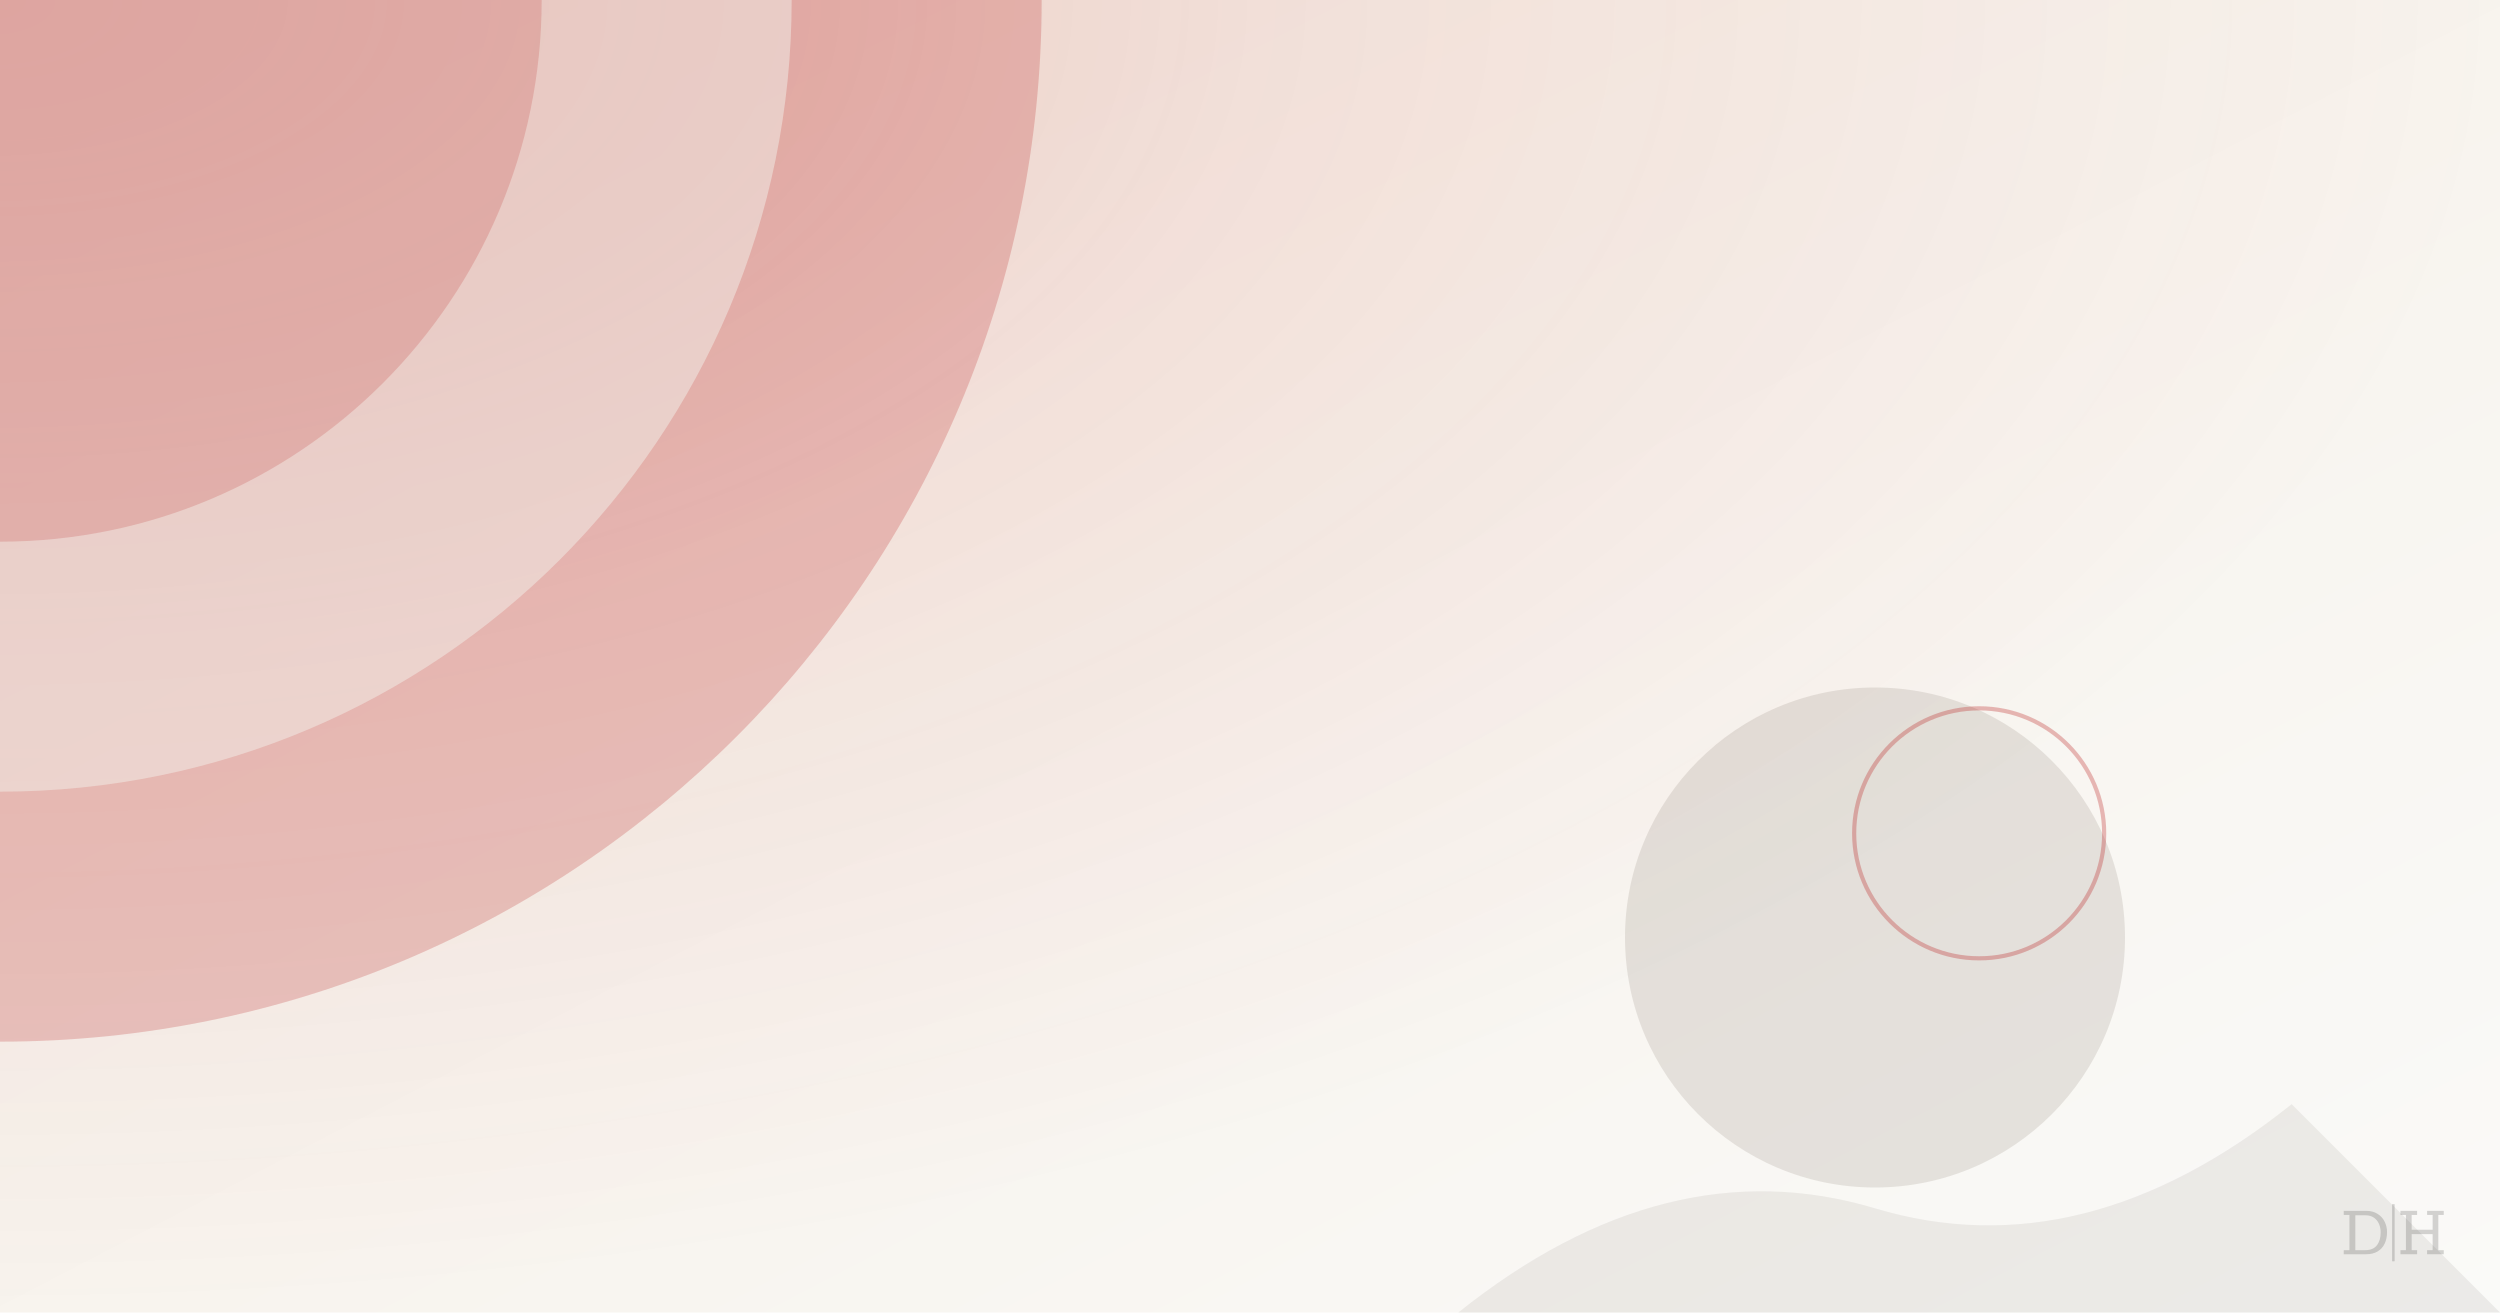
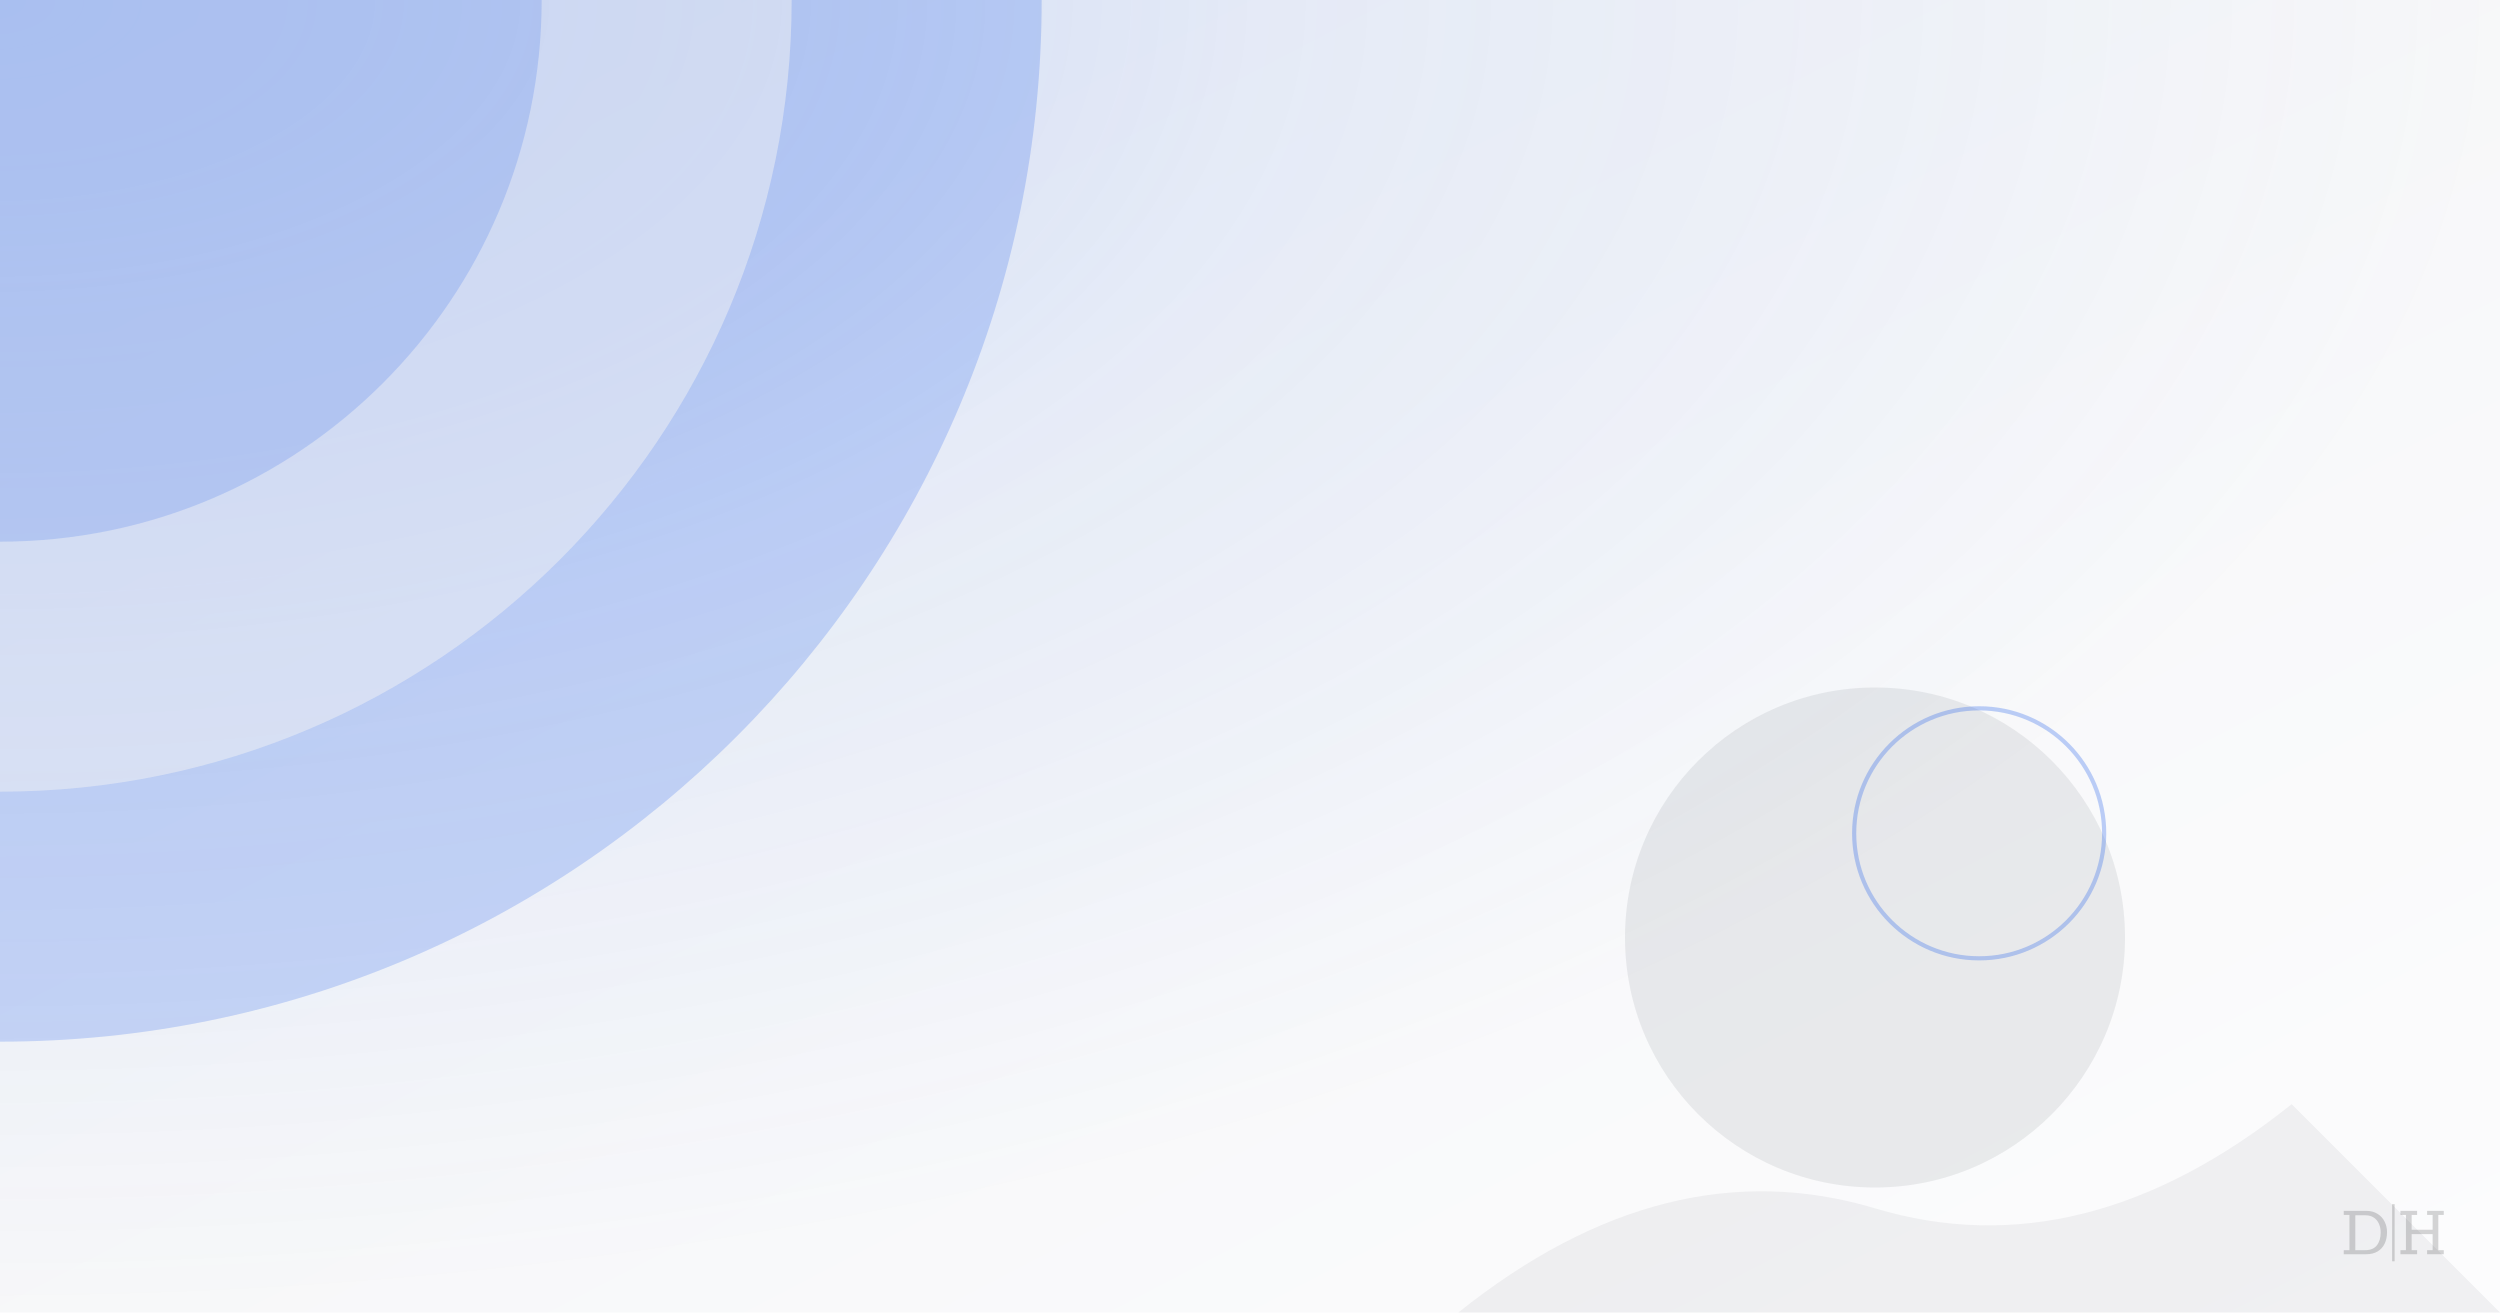
<svg xmlns="http://www.w3.org/2000/svg" viewBox="0 0 1200 630" fill="none">
  <defs>
    <radialGradient id="rg" cx="0" cy="0" r="1">
-       <stop offset="0%" stop-color="#B91C1C" stop-opacity="0.25" />
-       <stop offset="50%" stop-color="#B91C1C" stop-opacity="0.08" />
-       <stop offset="100%" stop-color="#B91C1C" stop-opacity="0" />
+       <stop offset="0%" stop-color="#2563EB" stop-opacity="0.25" />
+       <stop offset="50%" stop-color="#2563EB" stop-opacity="0.08" />
+       <stop offset="100%" stop-color="#2563EB" stop-opacity="0" />
    </radialGradient>
    <linearGradient id="bg" x1="0" y1="0" x2="1" y2="1">
-       <stop offset="0%" stop-color="#F5EDE3" />
-       <stop offset="100%" stop-color="#FAFAF8" />
+       <stop offset="0%" stop-color="#F2F3F5" />
+       <stop offset="100%" stop-color="#FCFCFD" />
    </linearGradient>
  </defs>
  <rect width="1200" height="630" fill="url(#bg)" />
  <rect width="1200" height="630" fill="url(#rg)" />
-   <path d="M0,0 L0,500 A500,500 0 0,0 500,0Z" fill="#B91C1C" fill-opacity="0.22" />
-   <path d="M0,0 L0,380 A380,380 0 0,0 380,0Z" fill="#F2F0EB" fill-opacity="0.50" />
-   <path d="M0,0 L0,260 A260,260 0 0,0 260,0Z" fill="#B91C1C" fill-opacity="0.18" />
-   <circle cx="900" cy="450" r="120" fill="#6B6355" fill-opacity="0.15" />
-   <circle cx="950" cy="400" r="60" stroke="#B91C1C" stroke-width="2" stroke-opacity="0.30" fill="none" />
-   <path d="M700,630 Q800,550 900,580 T1100,530 L1200,630Z" fill="#6B6355" fill-opacity="0.10" />
-   <g transform="translate(1125,578) scale(0.6)" opacity="0.18" fill="#1A1A1A">
+   <path d="M0,0 L0,500 A500,500 0 0,0 500,0Z" fill="#2563EB" fill-opacity="0.22" />
+   <path d="M0,0 L0,380 A380,380 0 0,0 380,0Z" fill="#F2F3F5" fill-opacity="0.50" />
+   <path d="M0,0 L0,260 A260,260 0 0,0 260,0Z" fill="#2563EB" fill-opacity="0.18" />
+   <circle cx="900" cy="450" r="120" fill="#82868C" fill-opacity="0.15" />
+   <circle cx="950" cy="400" r="60" stroke="#2563EB" stroke-width="2" stroke-opacity="0.30" fill="none" />
+   <path d="M700,630 Q800,550 900,580 T1100,530 L1200,630Z" fill="#82868C" fill-opacity="0.10" />
+   <g transform="translate(1125,578) scale(0.6)" opacity="0.18" fill="#17181A">
    <path d="M0,36.8 L4.54,36.8 L4.54,8.61 L0,8.61 L0,5.34 L17.81,5.34 C21.42,5.34 24.49,6.14 27.03,7.75 C29.57,9.35 31.47,11.46 32.74,14.07 C34,16.68 34.63,19.44 34.63,22.36 C34.63,25.82 34,28.88 32.74,31.55 C31.47,34.23 29.59,36.31 27.09,37.81 C24.59,39.31 21.51,40.06 17.87,40.06 L0,40.06 L0,36.8Z M17.29,36.8 C21.42,36.8 24.49,35.5 26.52,32.89 C28.54,30.29 29.55,26.87 29.55,22.64 C29.55,20.2 29.11,17.94 28.22,15.86 C27.34,13.79 25.99,12.11 24.17,10.83 C22.36,9.54 20.13,8.9 17.47,8.9 L9.25,8.9 L9.25,36.8 L17.29,36.8Z" />
    <polygon points="45.37 40.06 45.37 36.8 49.74 36.8 49.74 8.61 45.37 8.61 45.37 5.34 58.69 5.34 58.69 8.61 54.32 8.61 54.32 20.45 71.11 20.45 71.11 8.61 66.69 8.61 66.69 5.34 80 5.34 80 8.61 75.64 8.61 75.64 36.8 80 36.8 80 40.06 66.69 40.06 66.69 36.8 71.11 36.8 71.11 23.97 54.32 23.97 54.32 36.8 58.69 36.8 58.69 40.06" />
    <polygon points="38.7 0 40.7 0 40.7 45.7 38.7 45.7" />
  </g>
</svg>
